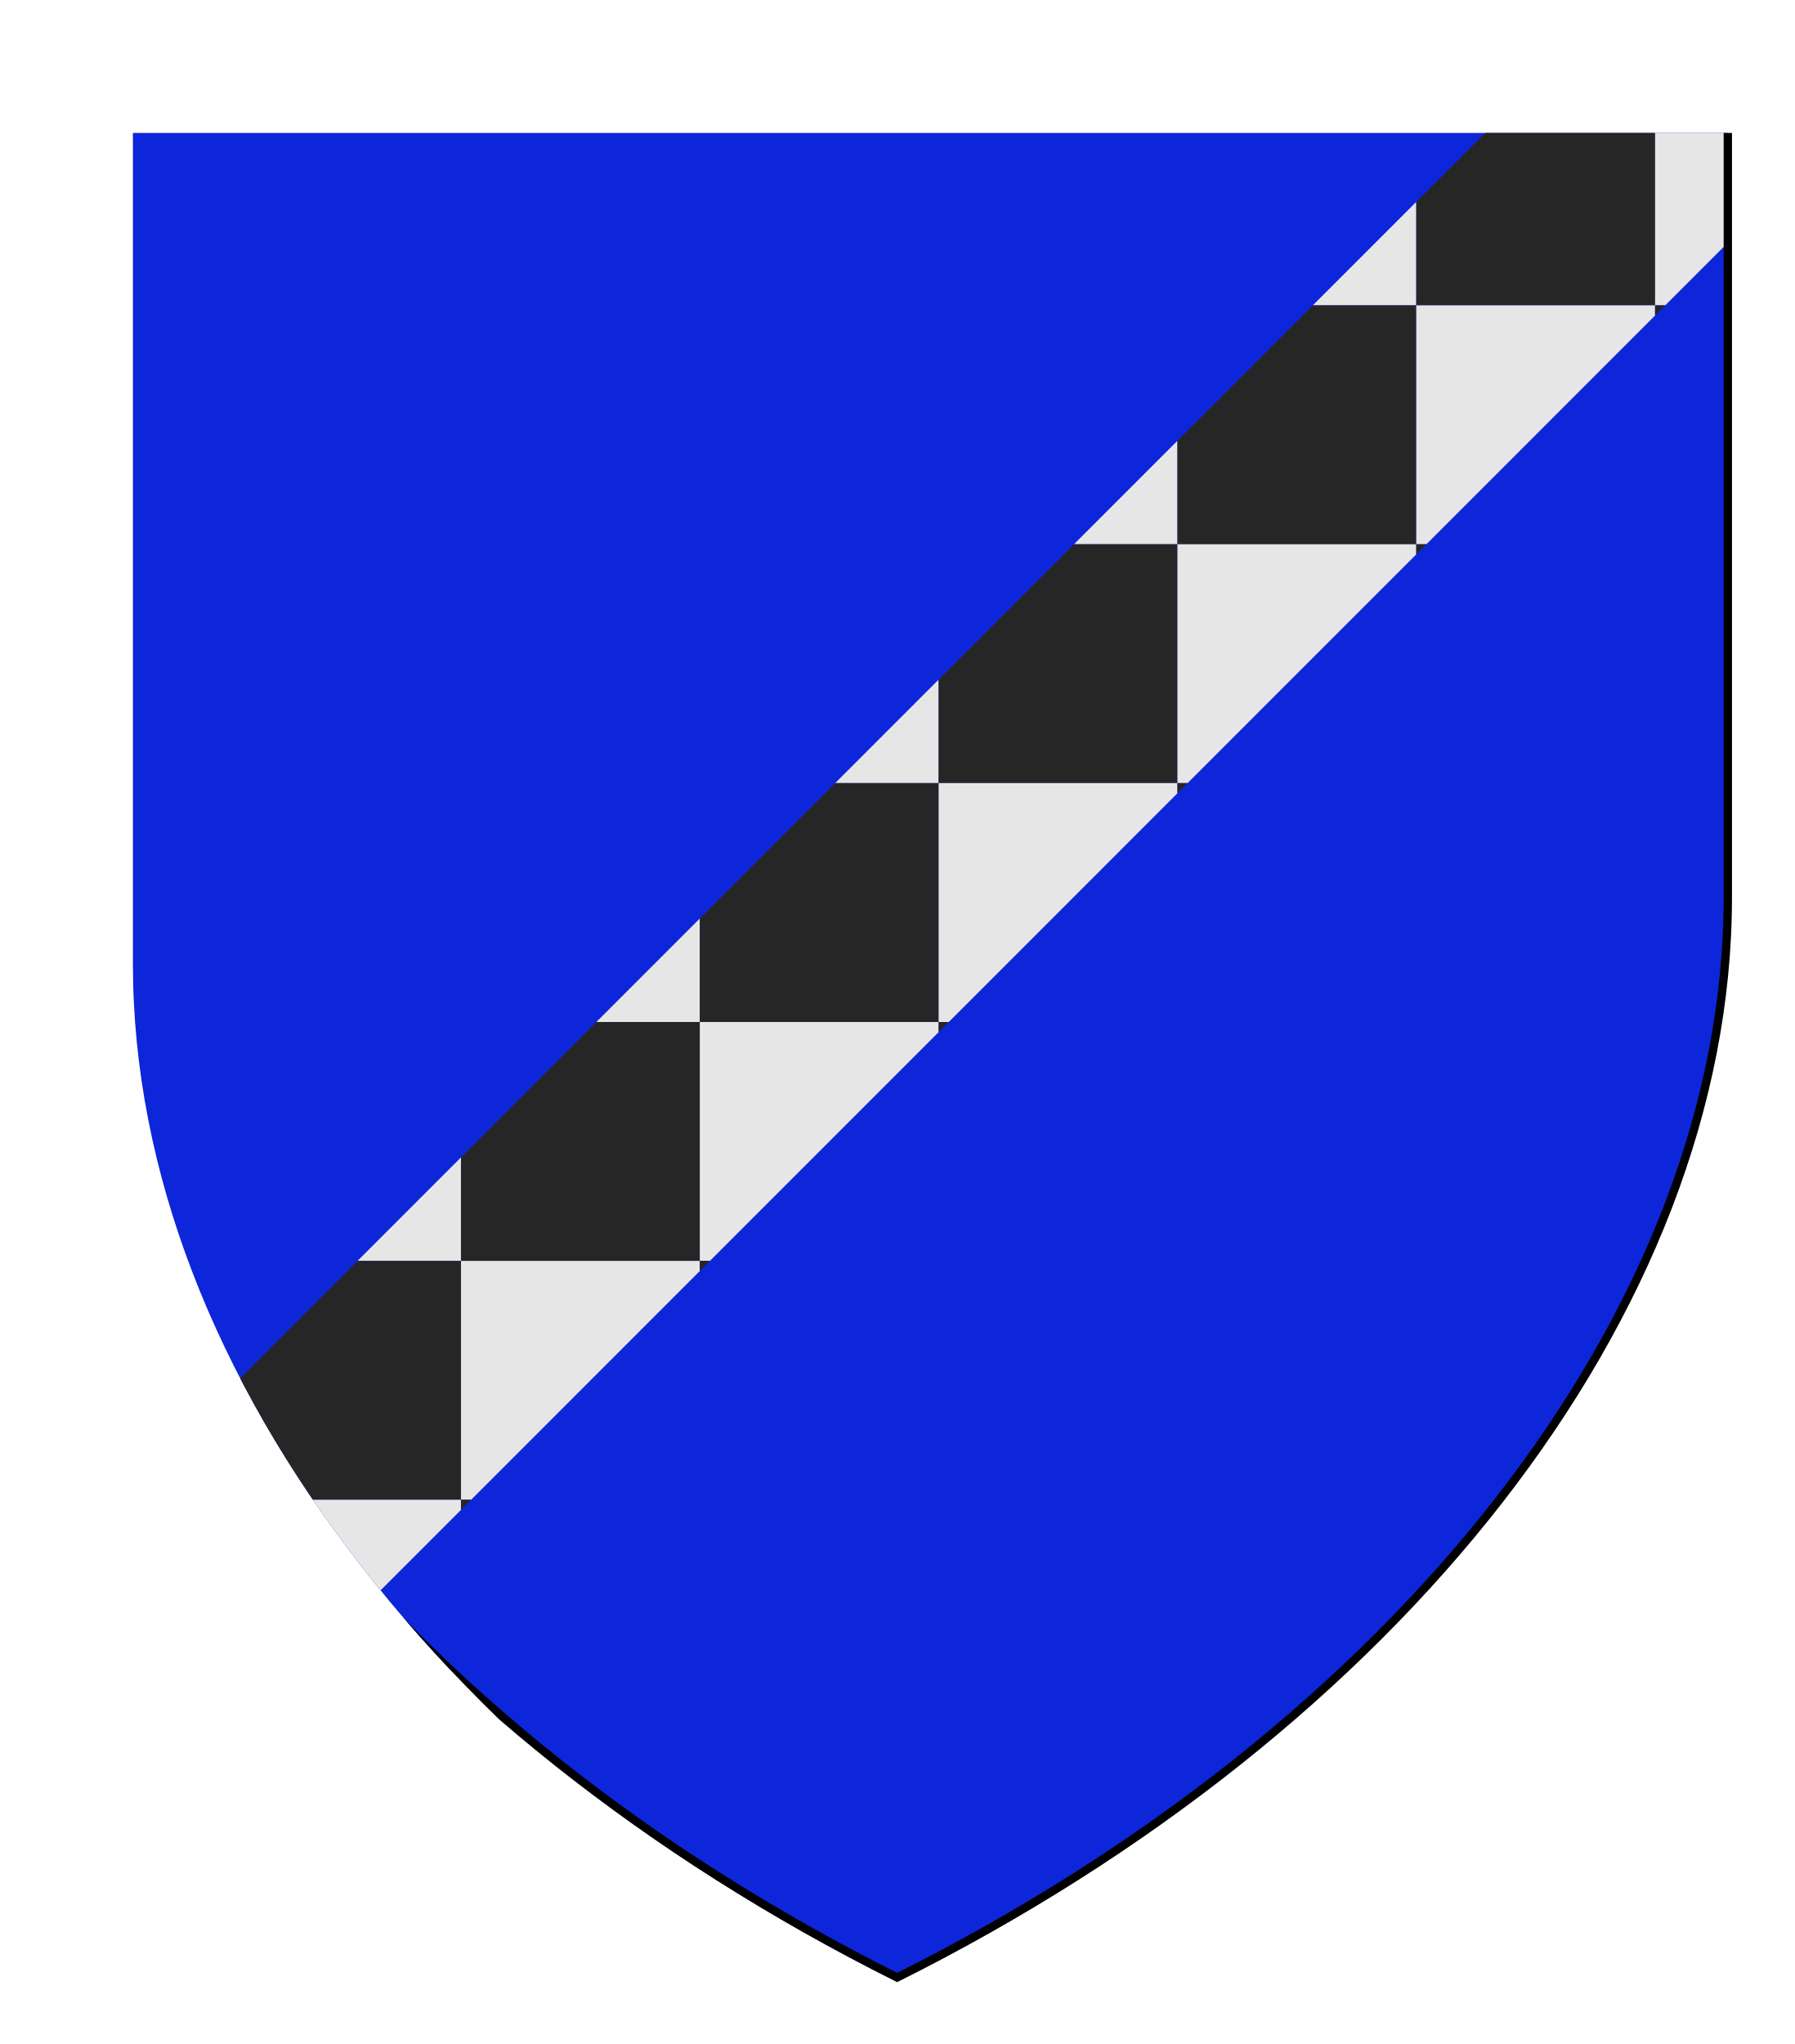
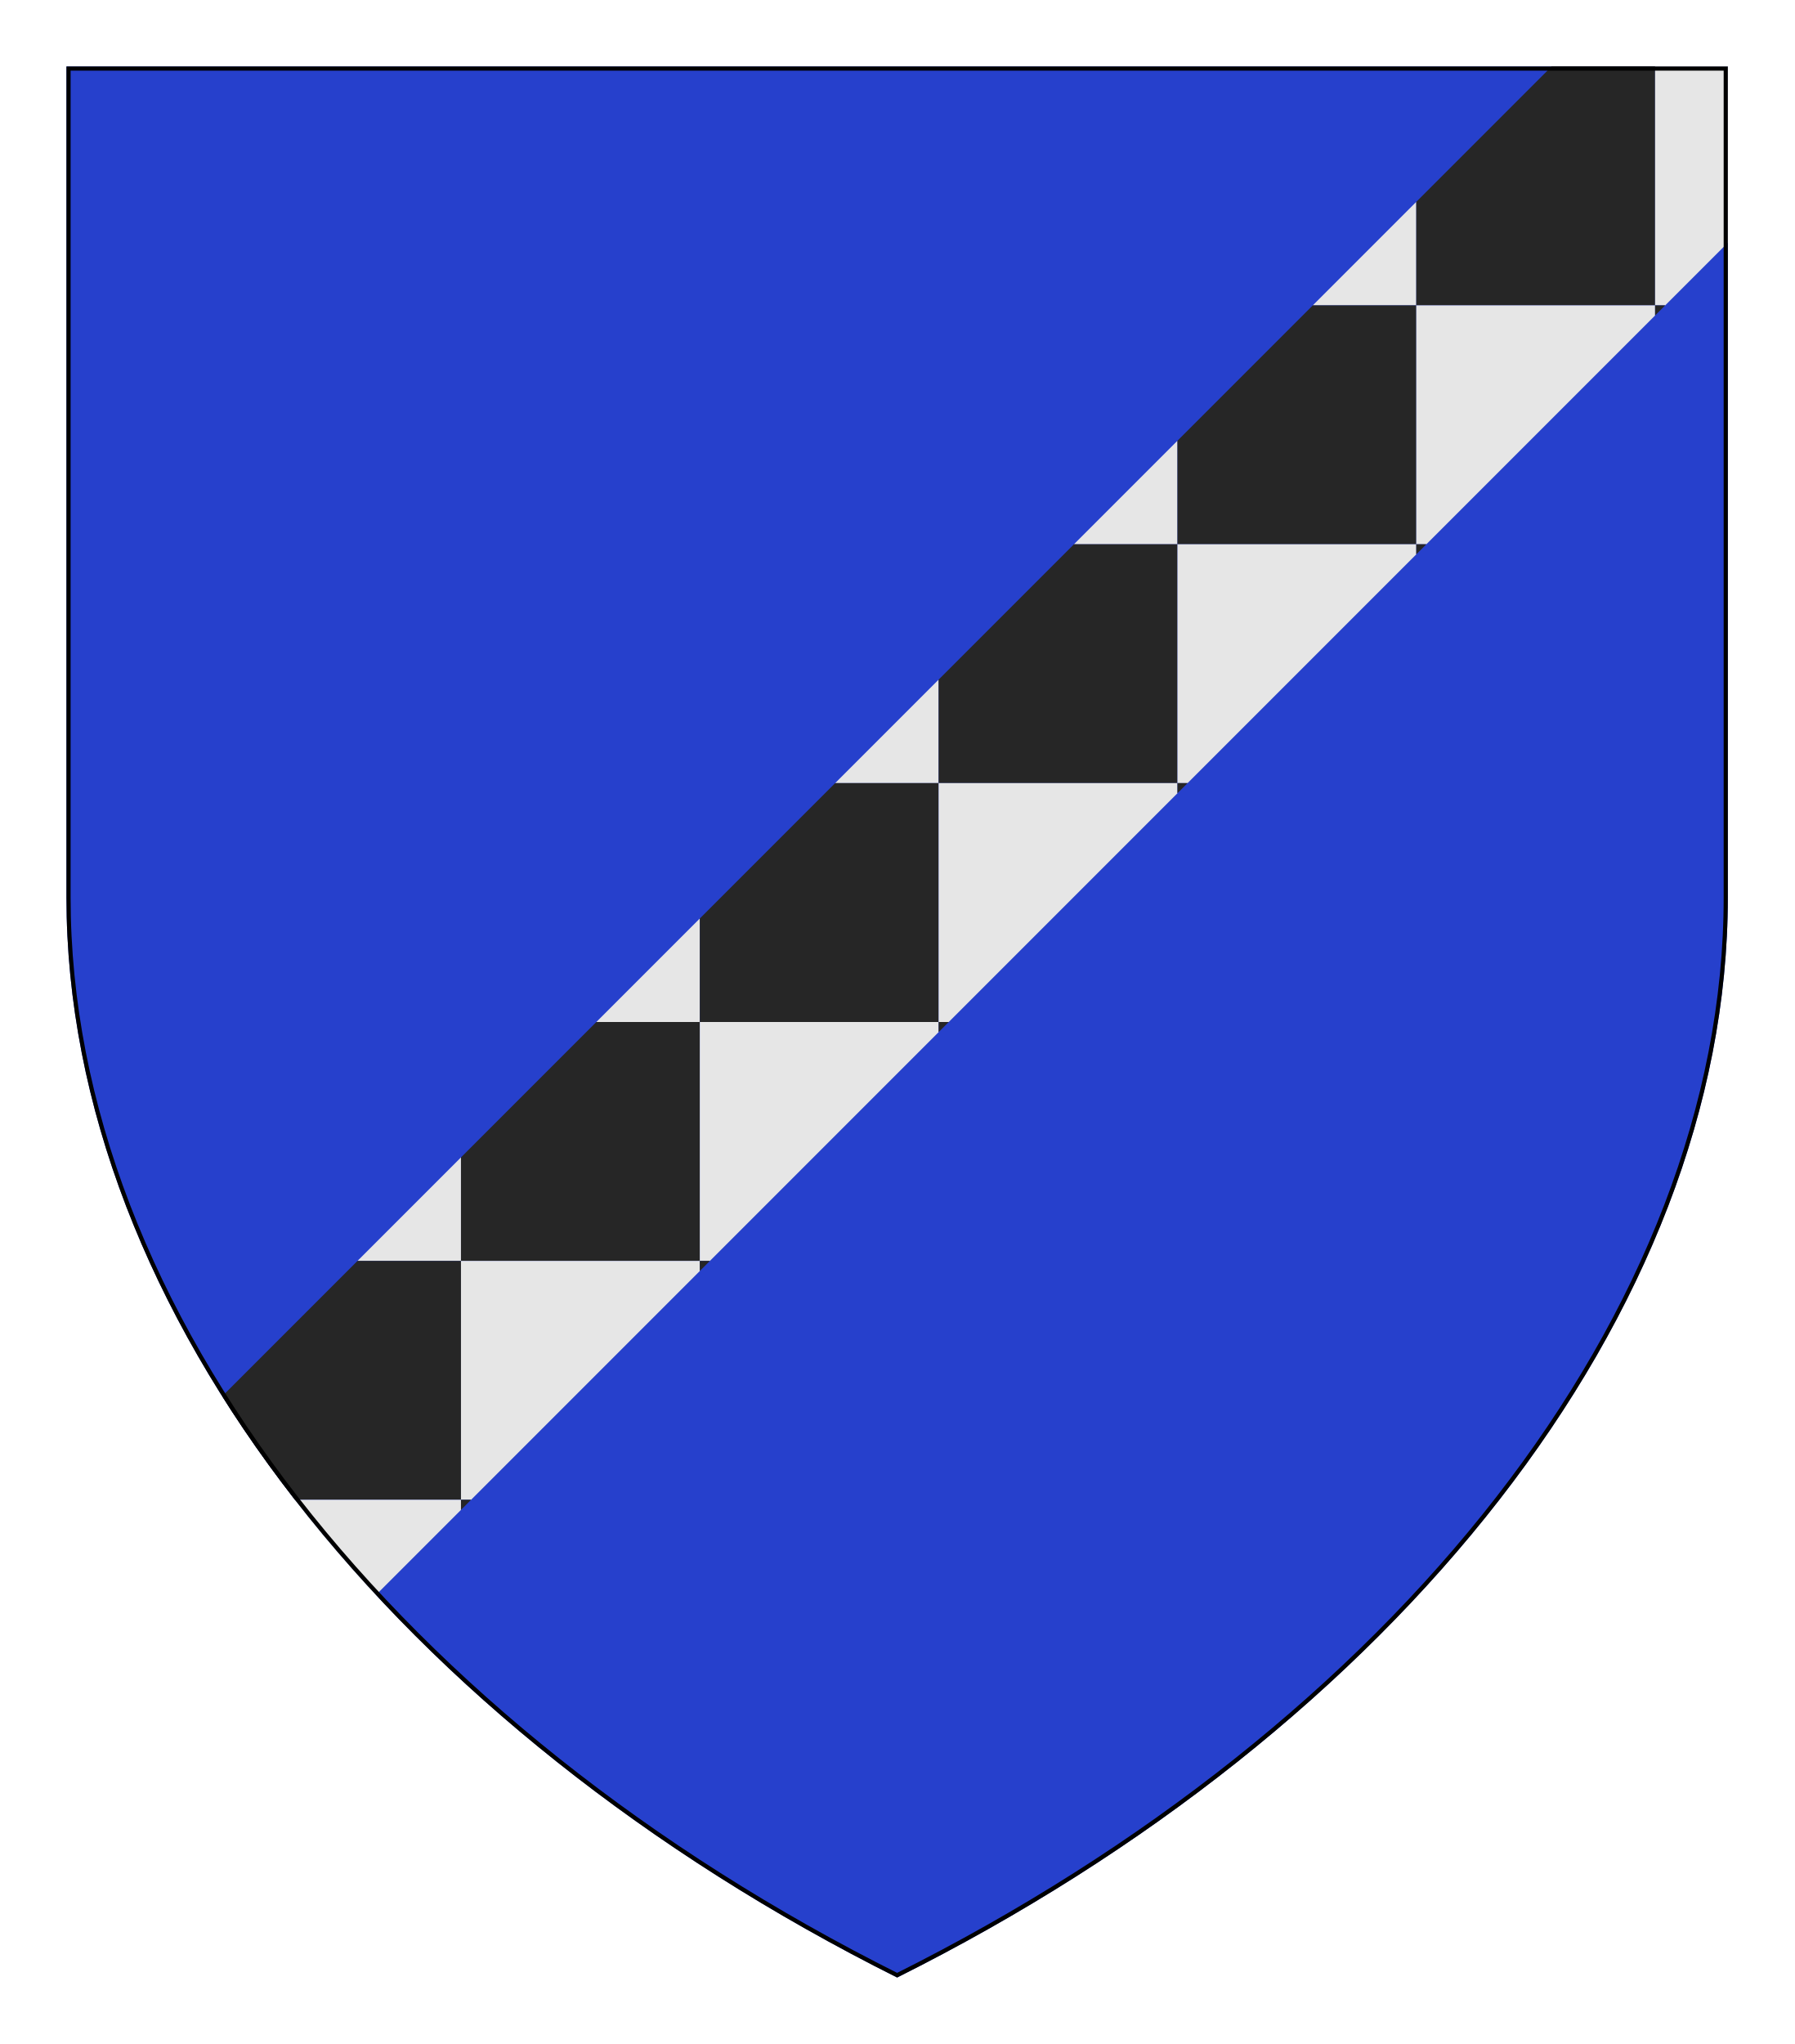
<svg xmlns="http://www.w3.org/2000/svg" height="246.0" width="216.0">
  <defs>
    <clipPath id="contour">
-       <path d="M 8.0,8.0 L 208.0,8.0 L 208.0,108.0 C 208.0,158.0 168.0,208.0 108.0,238.0 C 48.0,208.0 8.0,158.0 8.0,108.0 L 8.0,8.0 Z" />
+       <path d="M 0.0,0.0 L 200.0,0.0 L 200.0,100.0 C 200.0,150.0 160.0,200.0 100.0,230.0 C 40.0,200.0 0.0,150.0 0.0,100.0 L 0.0,0.0 Z" />
    </clipPath>
    <radialGradient id="lighting">
      <stop offset="25%" stop-color="white" stop-opacity="35%" />
      <stop offset="100%" stop-color="white" stop-opacity="0%" />
    </radialGradient>
  </defs>
  <g transform="translate(8.0,8.0)">
-     <path clip-path="url(#contour)" d="M 0.0,0.0 L 200.0,0.0 L 200.0,100.0 C 200.0,150.0 160.0,200.0 100.0,230.0 C 40.0,200.0 0.0,150.0 0.0,100.0 L 0.0,0.0 Z" style="fill: rgb(13, 38, 217); stroke-width: 1px; stroke: none;" />
-     <path clip-path="url(#contour)" d="M 162.494,16.293 L 150.037,28.75 L 162.494,28.75 L 162.494,16.293 L 162.494,16.293 Z" style="fill: rgb(230, 230, 230); stroke-width: 1px; stroke: none;" />
-     <path clip-path="url(#contour)" d="M 178.787,0.0 L 162.494,16.293 L 162.494,28.75 L 191.244,28.75 L 191.244,0.0 L 178.787,0.0 Z" style="fill: rgb(38, 38, 38); stroke-width: 1px; stroke: none;" />
-     <path clip-path="url(#contour)" d="M 191.244,0.0 L 191.244,28.75 L 192.463,28.75 L 200.0,21.213 L 200.0,0.0 L 191.244,0.0 Z" style="fill: rgb(230, 230, 230); stroke-width: 1px; stroke: none;" />
-     <path clip-path="url(#contour)" d="M 133.744,45.043 L 121.287,57.5 L 133.744,57.5 L 133.744,45.043 L 133.744,45.043 Z" style="fill: rgb(230, 230, 230); stroke-width: 1px; stroke: none;" />
-     <path clip-path="url(#contour)" d="M 150.037,28.75 L 133.744,45.043 L 133.744,57.5 L 162.494,57.5 L 162.494,28.75 L 150.037,28.75 Z" style="fill: rgb(38, 38, 38); stroke-width: 1px; stroke: none;" />
-     <path clip-path="url(#contour)" d="M 162.494,28.75 L 162.494,57.5 L 163.713,57.5 L 191.244,29.969 L 191.244,28.75 L 162.494,28.75 Z" style="fill: rgb(230, 230, 230); stroke-width: 1px; stroke: none;" />
-     <path clip-path="url(#contour)" d="M 191.244,28.75 L 191.244,29.969 L 192.463,28.75 L 191.244,28.75 Z" style="fill: rgb(38, 38, 38); stroke-width: 1px; stroke: none;" />
-     <path clip-path="url(#contour)" d="M 104.994,73.793 L 92.537,86.25 L 104.994,86.25 L 104.994,73.793 L 104.994,73.793 Z" style="fill: rgb(230, 230, 230); stroke-width: 1px; stroke: none;" />
-     <path clip-path="url(#contour)" d="M 121.287,57.5 L 104.994,73.793 L 104.994,86.25 L 133.744,86.25 L 133.744,57.5 L 121.287,57.5 Z" style="fill: rgb(38, 38, 38); stroke-width: 1px; stroke: none;" />
-     <path clip-path="url(#contour)" d="M 133.744,57.5 L 133.744,86.25 L 134.963,86.25 L 162.494,58.719 L 162.494,57.5 L 133.744,57.5 Z" style="fill: rgb(230, 230, 230); stroke-width: 1px; stroke: none;" />
-     <path clip-path="url(#contour)" d="M 162.494,57.5 L 162.494,58.719 L 163.713,57.5 L 162.494,57.5 Z" style="fill: rgb(38, 38, 38); stroke-width: 1px; stroke: none;" />
-     <path clip-path="url(#contour)" d="M 76.244,102.543 L 63.787,115.0 L 76.244,115.0 L 76.244,102.543 L 76.244,102.543 Z" style="fill: rgb(230, 230, 230); stroke-width: 1px; stroke: none;" />
-     <path clip-path="url(#contour)" d="M 92.537,86.25 L 76.244,102.543 L 76.244,115.0 L 104.994,115.0 L 104.994,86.25 L 92.537,86.25 Z" style="fill: rgb(38, 38, 38); stroke-width: 1px; stroke: none;" />
-     <path clip-path="url(#contour)" d="M 104.994,86.25 L 104.994,115.0 L 106.213,115.0 L 133.744,87.469 L 133.744,86.25 L 104.994,86.25 Z" style="fill: rgb(230, 230, 230); stroke-width: 1px; stroke: none;" />
-     <path clip-path="url(#contour)" d="M 133.744,86.25 L 133.744,87.469 L 134.963,86.25 L 133.744,86.25 Z" style="fill: rgb(38, 38, 38); stroke-width: 1px; stroke: none;" />
-     <path clip-path="url(#contour)" d="M 47.494,131.293 L 35.037,143.75 L 47.494,143.75 L 47.494,131.293 L 47.494,131.293 Z" style="fill: rgb(230, 230, 230); stroke-width: 1px; stroke: none;" />
-     <path clip-path="url(#contour)" d="M 63.787,115.0 L 47.494,131.293 L 47.494,143.75 L 76.244,143.75 L 76.244,115.0 L 63.787,115.0 Z" style="fill: rgb(38, 38, 38); stroke-width: 1px; stroke: none;" />
-     <path clip-path="url(#contour)" d="M 76.244,115.0 L 76.244,143.75 L 77.463,143.75 L 104.994,116.219 L 104.994,116.219 L 104.994,115.0 L 76.244,115.0 Z" style="fill: rgb(230, 230, 230); stroke-width: 1px; stroke: none;" />
-     <path clip-path="url(#contour)" d="M 104.994,115.0 L 104.994,116.219 L 104.994,116.219 L 106.213,115.0 L 104.994,115.0 Z" style="fill: rgb(38, 38, 38); stroke-width: 1px; stroke: none;" />
-     <path clip-path="url(#contour)" d="M 35.037,143.75 L 18.744,160.043 C 21.407,164.267 24.33,168.425 27.5,172.5 L 47.494,172.5 L 47.494,143.75 L 35.037,143.75 Z" style="fill: rgb(38, 38, 38); stroke-width: 1px; stroke: none;" />
-     <path clip-path="url(#contour)" d="M 47.494,143.75 L 47.494,172.5 L 48.713,172.5 L 76.244,144.969 L 76.244,143.75 L 47.494,143.75 Z" style="fill: rgb(230, 230, 230); stroke-width: 1px; stroke: none;" />
-     <path clip-path="url(#contour)" d="M 76.244,143.75 L 76.244,144.969 L 77.463,143.75 L 76.244,143.75 Z" style="fill: rgb(38, 38, 38); stroke-width: 1px; stroke: none;" />
-     <path clip-path="url(#contour)" d="M 27.5,172.5 C 30.532,176.398 33.789,180.221 37.257,183.956 L 47.494,173.719 L 47.494,172.5 L 27.5,172.5 Z" style="fill: rgb(230, 230, 230); stroke-width: 1px; stroke: none;" />
-     <path clip-path="url(#contour)" d="M 47.494,172.5 L 47.494,173.719 L 48.713,172.5 L 47.494,172.5 Z" style="fill: rgb(38, 38, 38); stroke-width: 1px; stroke: none;" />
-     <path clip-path="url(#contour)" d="M 0.0,0.0 L 200.0,0.0 L 200.0,100.0 C 200.0,150.0 160.0,200.0 100.0,230.0 C 40.0,200.0 0.0,150.0 0.0,100.0 L 0.0,0.0 Z" style="fill: none; stroke-width: 1px; stroke: rgb(0, 0, 0);" />
+     <path clip-path="url(#contour)" comment="FieldBackground" d="M 0.0,0.0 L 200.0,0.0 L 200.0,100.0 C 200.0,150.0 160.0,200.0 100.0,230.0 C 40.0,200.0 0.0,150.0 0.0,100.0 L 0.0,0.0 Z" style="fill: rgb(38, 64, 204); stroke-width: 1px; stroke: none;" />
+     <path clip-path="url(#contour)" comment="Bend sinister clipped chequy element 133.744, 0.0" d="M 162.494,16.293 L 150.037,28.75 L 162.494,28.75 L 162.494,16.293 Z" style="fill: rgb(230, 230, 230); stroke-width: 1px; stroke: none;" />
+     <path clip-path="url(#contour)" comment="Bend sinister clipped chequy element 162.494, 0.0" d="M 178.787,0.0 L 162.494,16.293 L 162.494,28.75 L 191.244,28.75 L 191.244,0.0 L 178.787,0.0 Z" style="fill: rgb(38, 38, 38); stroke-width: 1px; stroke: none;" />
+     <path clip-path="url(#contour)" comment="Bend sinister clipped chequy element 191.244, 0.0" d="M 191.244,0.0 L 191.244,28.75 L 192.463,28.75 L 200.0,21.213 L 200.0,0.0 L 191.244,0.0 Z" style="fill: rgb(230, 230, 230); stroke-width: 1px; stroke: none;" />
+     <path clip-path="url(#contour)" comment="Bend sinister clipped chequy element 104.994, 28.75" d="M 133.744,45.043 L 121.287,57.5 L 133.744,57.5 L 133.744,45.043 Z" style="fill: rgb(230, 230, 230); stroke-width: 1px; stroke: none;" />
+     <path clip-path="url(#contour)" comment="Bend sinister clipped chequy element 133.744, 28.75" d="M 150.037,28.75 L 133.744,45.043 L 133.744,57.5 L 162.494,57.5 L 162.494,28.75 L 150.037,28.75 Z" style="fill: rgb(38, 38, 38); stroke-width: 1px; stroke: none;" />
+     <path clip-path="url(#contour)" comment="Bend sinister clipped chequy element 162.494, 28.75" d="M 162.494,28.75 L 162.494,57.5 L 163.713,57.5 L 191.244,29.969 L 191.244,28.75 L 162.494,28.75 Z" style="fill: rgb(230, 230, 230); stroke-width: 1px; stroke: none;" />
+     <path clip-path="url(#contour)" comment="Bend sinister clipped chequy element 191.244, 28.75" d="M 191.244,28.75 L 191.244,29.969 L 192.463,28.75 L 191.244,28.75 Z" style="fill: rgb(38, 38, 38); stroke-width: 1px; stroke: none;" />
+     <path clip-path="url(#contour)" comment="Bend sinister clipped chequy element 76.244, 57.5" d="M 104.994,73.793 L 92.537,86.25 L 104.994,86.25 L 104.994,73.793 Z" style="fill: rgb(230, 230, 230); stroke-width: 1px; stroke: none;" />
+     <path clip-path="url(#contour)" comment="Bend sinister clipped chequy element 104.994, 57.5" d="M 121.287,57.5 L 104.994,73.793 L 104.994,86.25 L 133.744,86.25 L 133.744,57.5 L 121.287,57.5 Z" style="fill: rgb(38, 38, 38); stroke-width: 1px; stroke: none;" />
+     <path clip-path="url(#contour)" comment="Bend sinister clipped chequy element 133.744, 57.5" d="M 133.744,57.5 L 133.744,86.25 L 134.963,86.25 L 162.494,58.719 L 162.494,57.5 L 133.744,57.5 Z" style="fill: rgb(230, 230, 230); stroke-width: 1px; stroke: none;" />
+     <path clip-path="url(#contour)" comment="Bend sinister clipped chequy element 162.494, 57.5" d="M 162.494,57.5 L 162.494,58.719 L 163.713,57.5 L 162.494,57.5 Z" style="fill: rgb(38, 38, 38); stroke-width: 1px; stroke: none;" />
+     <path clip-path="url(#contour)" comment="Bend sinister clipped chequy element 47.494, 86.25" d="M 76.244,102.543 L 63.787,115.0 L 76.244,115.0 L 76.244,102.543 Z" style="fill: rgb(230, 230, 230); stroke-width: 1px; stroke: none;" />
+     <path clip-path="url(#contour)" comment="Bend sinister clipped chequy element 76.244, 86.25" d="M 92.537,86.25 L 76.244,102.543 L 76.244,115.0 L 104.994,115.0 L 104.994,86.25 L 92.537,86.25 Z" style="fill: rgb(38, 38, 38); stroke-width: 1px; stroke: none;" />
+     <path clip-path="url(#contour)" comment="Bend sinister clipped chequy element 104.994, 86.25" d="M 104.994,86.25 L 104.994,115.0 L 106.213,115.0 L 133.744,87.469 L 133.744,86.25 L 104.994,86.25 Z" style="fill: rgb(230, 230, 230); stroke-width: 1px; stroke: none;" />
+     <path clip-path="url(#contour)" comment="Bend sinister clipped chequy element 133.744, 86.25" d="M 133.744,86.25 L 133.744,87.469 L 134.963,86.25 L 133.744,86.25 Z" style="fill: rgb(38, 38, 38); stroke-width: 1px; stroke: none;" />
+     <path clip-path="url(#contour)" comment="Bend sinister clipped chequy element 18.744, 115.0" d="M 47.494,131.293 L 35.037,143.75 L 47.494,143.75 L 47.494,131.293 Z" style="fill: rgb(230, 230, 230); stroke-width: 1px; stroke: none;" />
+     <path clip-path="url(#contour)" comment="Bend sinister clipped chequy element 47.494, 115.0" d="M 63.787,115.0 L 47.494,131.293 L 47.494,143.75 L 76.244,143.75 L 76.244,115.0 L 63.787,115.0 Z" style="fill: rgb(38, 38, 38); stroke-width: 1px; stroke: none;" />
+     <path clip-path="url(#contour)" comment="Bend sinister clipped chequy element 76.244, 115.0" d="M 76.244,115.0 L 76.244,143.75 L 77.463,143.75 L 104.994,116.219 L 104.994,116.219 L 104.994,115.0 L 76.244,115.0 Z" style="fill: rgb(230, 230, 230); stroke-width: 1px; stroke: none;" />
+     <path clip-path="url(#contour)" comment="Bend sinister clipped chequy element 104.994, 115.0" d="M 104.994,115.0 L 104.994,116.219 L 104.994,116.219 L 106.213,115.0 L 104.994,115.0 Z" style="fill: rgb(38, 38, 38); stroke-width: 1px; stroke: none;" />
+     <path clip-path="url(#contour)" comment="Bend sinister clipped chequy element 18.744, 143.75" d="M 35.037,143.75 L 18.744,160.043 C 21.407,164.267 24.33,168.425 27.5,172.5 L 47.494,172.5 L 47.494,143.75 L 35.037,143.75 Z" style="fill: rgb(38, 38, 38); stroke-width: 1px; stroke: none;" />
+     <path clip-path="url(#contour)" comment="Bend sinister clipped chequy element 47.494, 143.75" d="M 47.494,143.75 L 47.494,172.5 L 48.713,172.5 L 76.244,144.969 L 76.244,143.75 L 47.494,143.75 Z" style="fill: rgb(230, 230, 230); stroke-width: 1px; stroke: none;" />
+     <path clip-path="url(#contour)" comment="Bend sinister clipped chequy element 76.244, 143.75" d="M 76.244,143.75 L 76.244,144.969 L 77.463,143.75 L 76.244,143.75 Z" style="fill: rgb(38, 38, 38); stroke-width: 1px; stroke: none;" />
+     <path clip-path="url(#contour)" comment="Bend sinister clipped chequy element 18.744, 172.5" d="M 27.5,172.5 C 30.532,176.398 33.789,180.221 37.257,183.956 L 47.494,173.719 L 47.494,172.5 L 27.5,172.5 Z" style="fill: rgb(230, 230, 230); stroke-width: 1px; stroke: none;" />
+     <path clip-path="url(#contour)" comment="Bend sinister clipped chequy element 47.494, 172.5" d="M 47.494,172.5 L 47.494,173.719 L 48.713,172.5 L 47.494,172.5 Z" style="fill: rgb(38, 38, 38); stroke-width: 1px; stroke: none;" />
+     <path clip-path="url(#contour)" comment="outer shield shape border" d="M 0.0,0.0 L 200.0,0.0 L 200.0,100.0 C 200.0,150.0 160.0,200.0 100.0,230.0 C 40.0,200.0 0.0,150.0 0.0,100.0 L 0.0,0.0 Z" style="fill: none; stroke-width: 1px; stroke: rgb(0, 0, 0);" />
  </g>
</svg>
